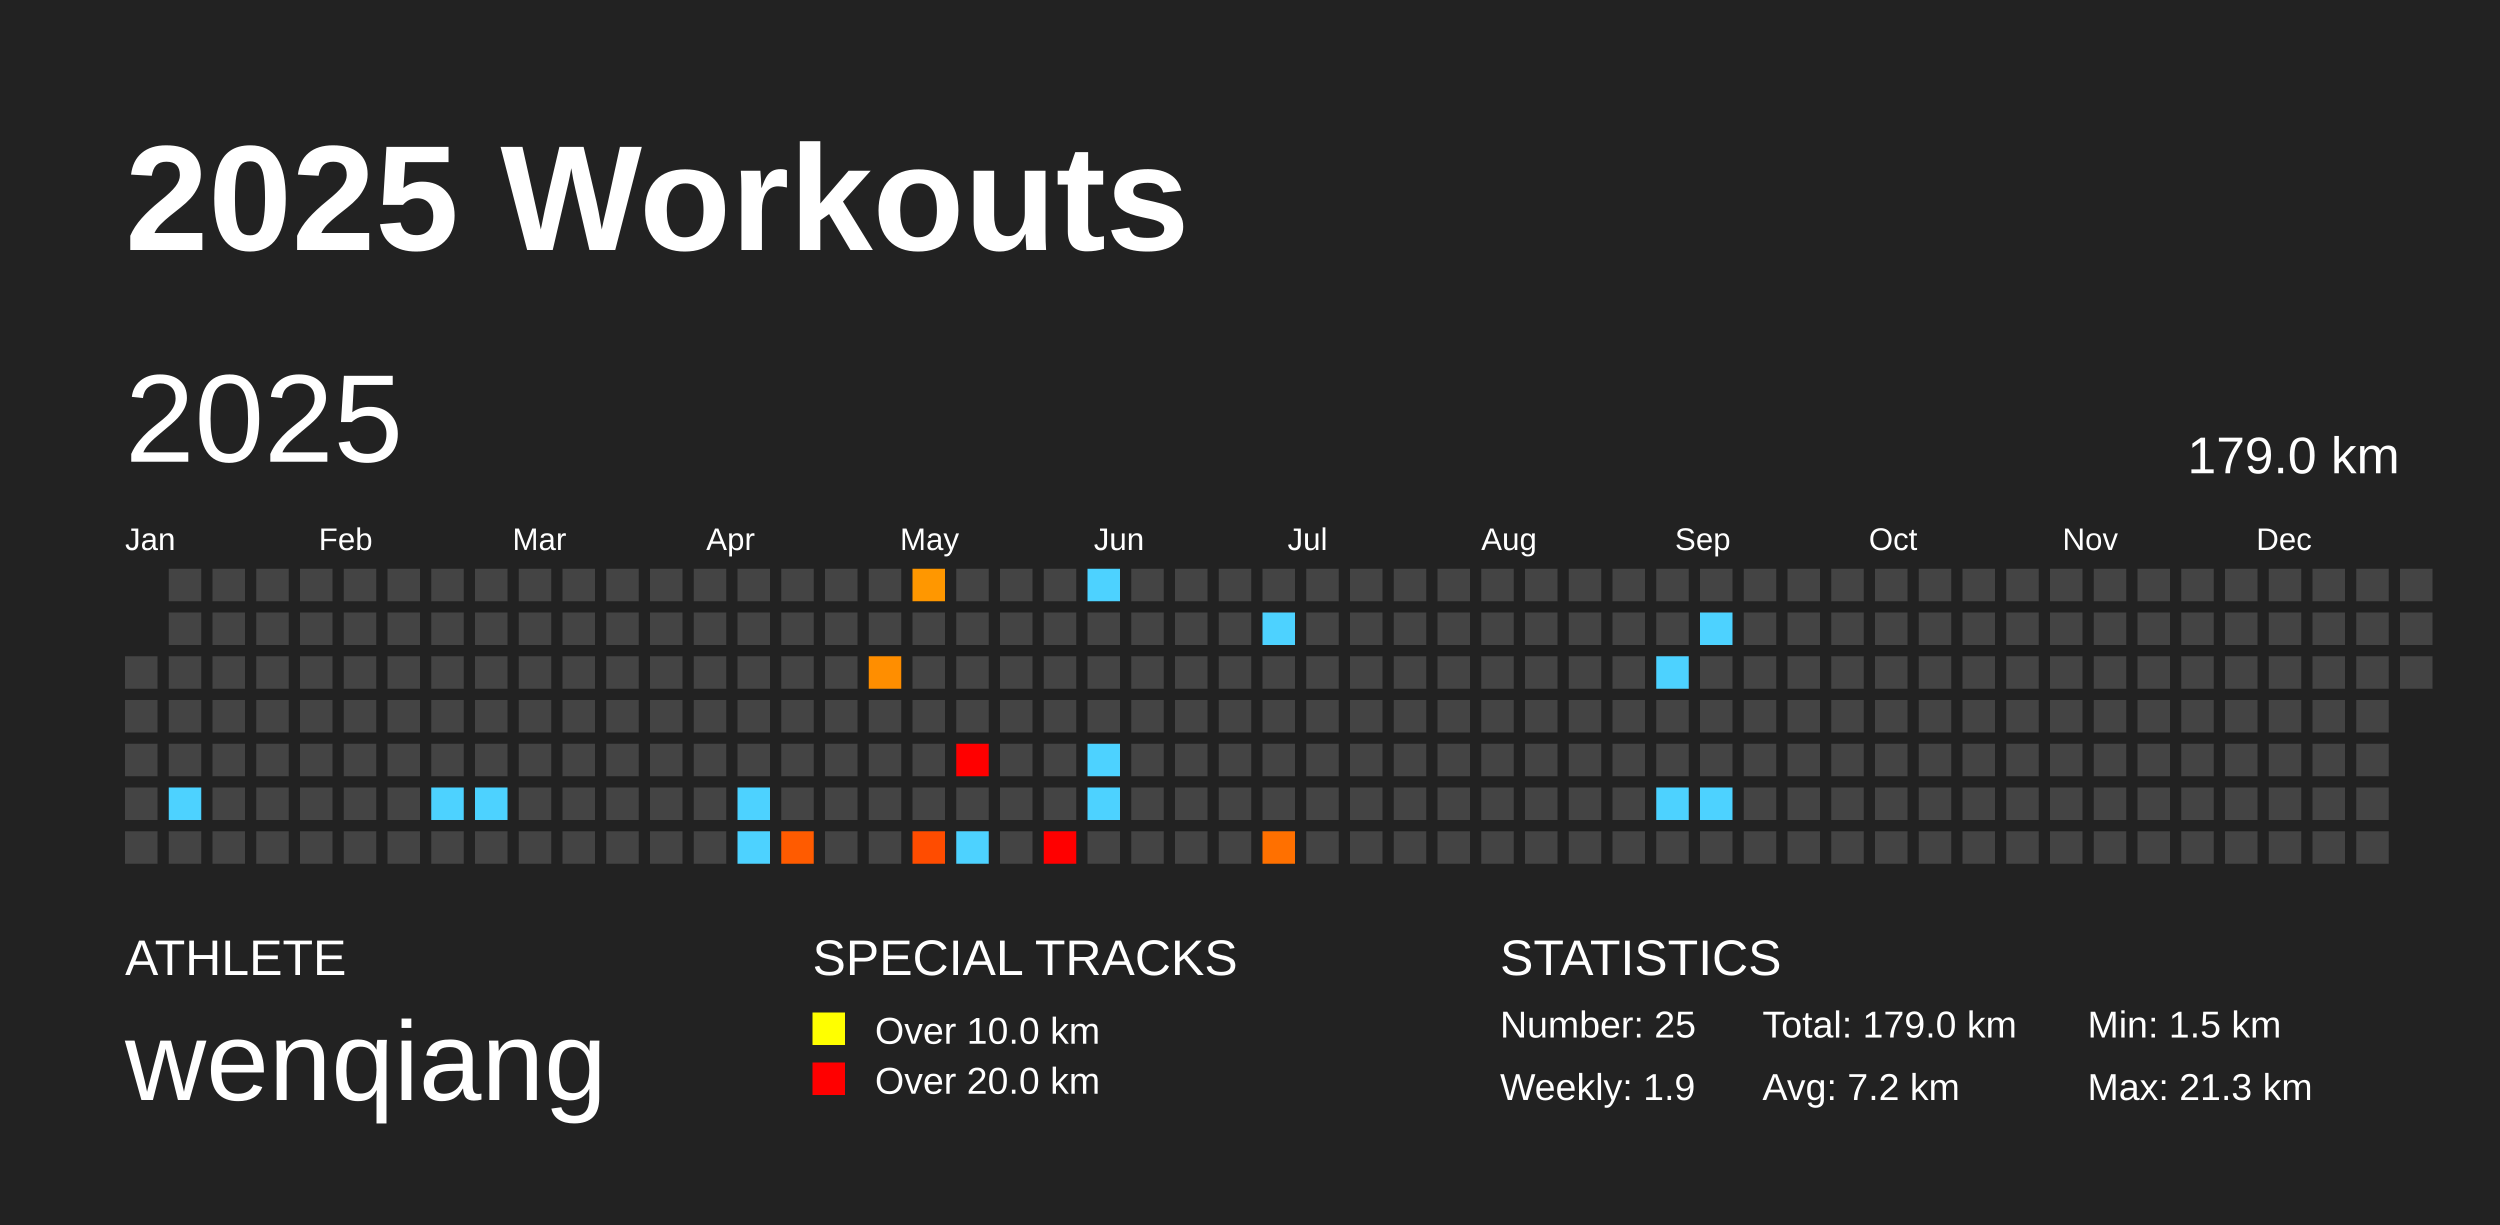
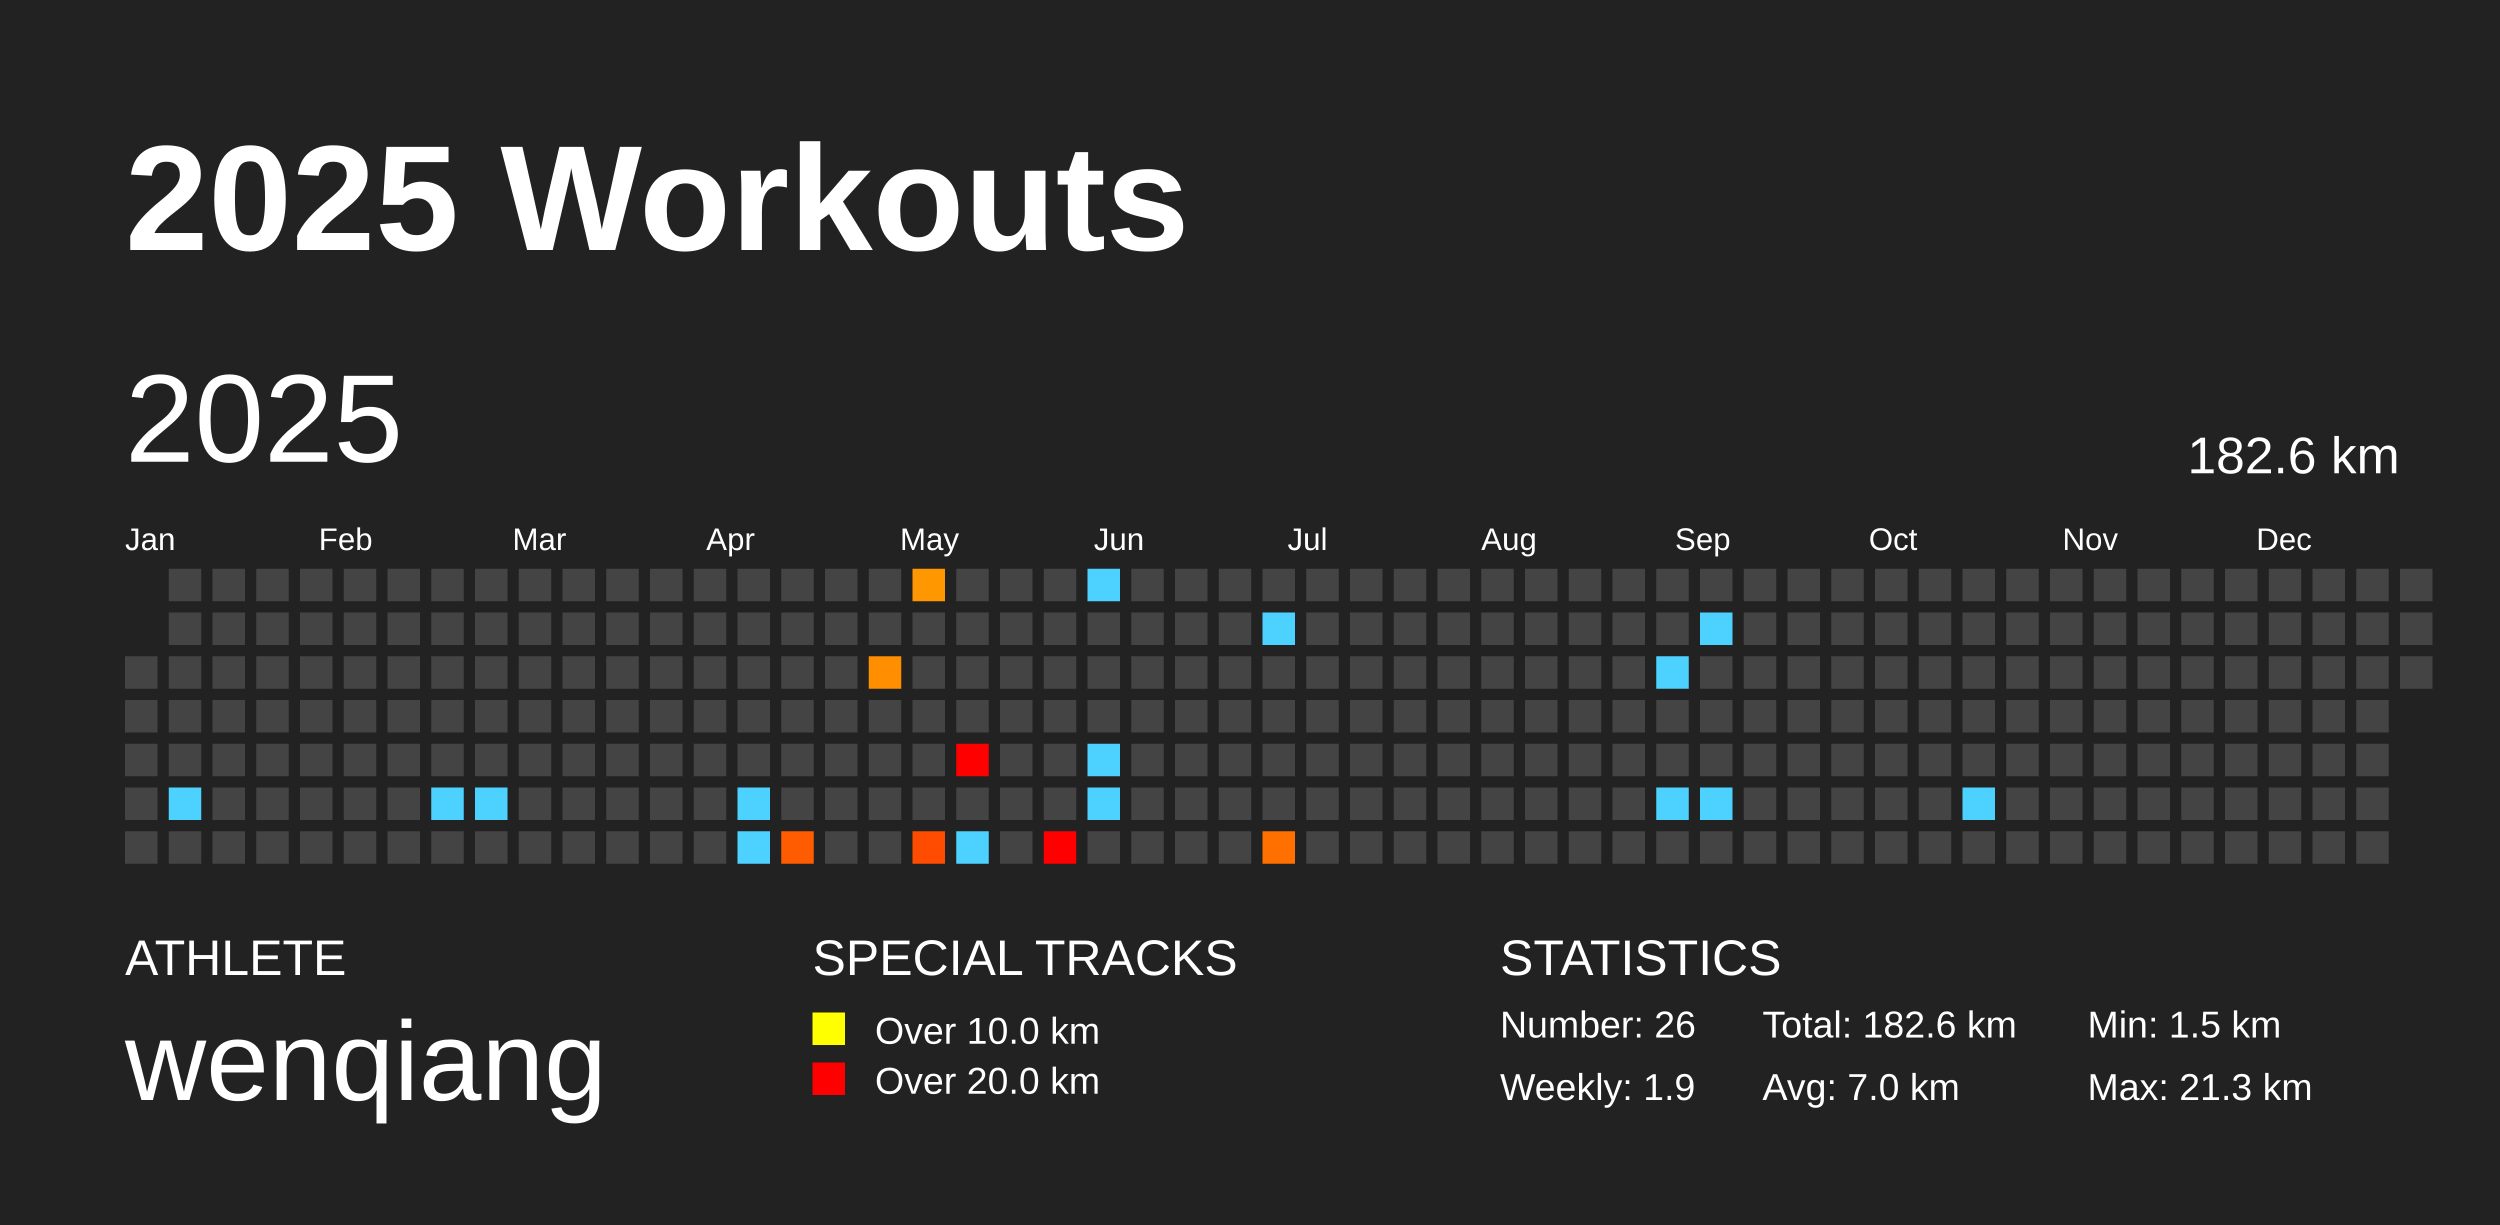
<svg xmlns="http://www.w3.org/2000/svg" baseProfile="full" height="98mm" version="1.1" viewBox="0,0,200,98" width="200mm">
  <defs />
  <rect fill="#222222" height="98" width="200" x="0" y="0" />
  <text fill="#FFFFFF" style="font-size:12px; font-family:Arial; font-weight:bold;" x="10" y="20">2025 Workouts</text>
  <text fill="#FFFFFF" style="font-size:4px; font-family:Arial" x="10" y="78">ATHLETE</text>
  <text fill="#FFFFFF" style="font-size:9px; font-family:Arial" x="10" y="88">wenqiang</text>
  <text fill="#FFFFFF" style="font-size:4px; font-family:Arial" x="65" y="78">SPECIAL TRACKS</text>
  <rect fill="yellow" height="2.6" width="2.6" x="65" y="81" />
  <text fill="#FFFFFF" style="font-size:3px; font-family:Arial" x="70" y="83.5">Over 10.0 km</text>
  <rect fill="red" height="2.6" width="2.6" x="65" y="85" />
  <text fill="#FFFFFF" style="font-size:3px; font-family:Arial" x="70" y="87.5">Over 20.0 km</text>
  <text fill="#FFFFFF" style="font-size:4px; font-family:Arial" x="120" y="78">STATISTICS</text>
-   <text fill="#FFFFFF" style="font-size:3px; font-family:Arial" x="120" y="83">Number: 25</text>
+   <text fill="#FFFFFF" style="font-size:3px; font-family:Arial" x="120" y="83">Number: 26</text>
  <text fill="#FFFFFF" style="font-size:3px; font-family:Arial" x="120" y="88">Weekly: 1.9</text>
-   <text fill="#FFFFFF" style="font-size:3px; font-family:Arial" x="141" y="83">Total: 179.0 km</text>
-   <text fill="#FFFFFF" style="font-size:3px; font-family:Arial" x="141" y="88">Avg: 7.2 km</text>
+   <text fill="#FFFFFF" style="font-size:3px; font-family:Arial" x="141" y="83">Total: 182.6 km</text>
+   <text fill="#FFFFFF" style="font-size:3px; font-family:Arial" x="141" y="88">Avg: 7.0 km</text>
  <text fill="#FFFFFF" style="font-size:3px; font-family:Arial" x="167" y="83">Min: 1.5 km</text>
  <text fill="#FFFFFF" style="font-size:3px; font-family:Arial" x="167" y="88">Max: 21.3 km</text>
  <text dominant-baseline="hanging" fill="#FFFFFF" style="font-size:10.0px; font-family:Arial;" x="10" y="30">2025</text>
-   <text dominant-baseline="hanging" fill="#FFFFFF" style="font-size:4.125px; font-family:Arial;" x="175" y="35">179.0 km</text>
+   <text dominant-baseline="hanging" fill="#FFFFFF" style="font-size:4.125px; font-family:Arial;" x="175" y="35">182.6 km</text>
  <text fill="#FFFFFF" style="font-size:2.5px; font-family:Arial" x="10.0" y="44">Jan</text>
  <text fill="#FFFFFF" style="font-size:2.5px; font-family:Arial" x="25.5" y="44">Feb</text>
  <text fill="#FFFFFF" style="font-size:2.5px; font-family:Arial" x="41.0" y="44">Mar</text>
  <text fill="#FFFFFF" style="font-size:2.5px; font-family:Arial" x="56.5" y="44">Apr</text>
  <text fill="#FFFFFF" style="font-size:2.5px; font-family:Arial" x="72.0" y="44">May</text>
  <text fill="#FFFFFF" style="font-size:2.5px; font-family:Arial" x="87.5" y="44">Jun</text>
  <text fill="#FFFFFF" style="font-size:2.5px; font-family:Arial" x="103.0" y="44">Jul</text>
  <text fill="#FFFFFF" style="font-size:2.5px; font-family:Arial" x="118.5" y="44">Aug</text>
  <text fill="#FFFFFF" style="font-size:2.5px; font-family:Arial" x="134.0" y="44">Sep</text>
  <text fill="#FFFFFF" style="font-size:2.5px; font-family:Arial" x="149.5" y="44">Oct</text>
  <text fill="#FFFFFF" style="font-size:2.5px; font-family:Arial" x="165.0" y="44">Nov</text>
  <text fill="#FFFFFF" style="font-size:2.5px; font-family:Arial" x="180.5" y="44">Dec</text>
  <rect fill="#444444" height="2.6" width="2.6" x="10.0" y="52.5" />
  <rect fill="#444444" height="2.6" width="2.6" x="10.0" y="56.0" />
  <rect fill="#444444" height="2.6" width="2.6" x="10.0" y="59.5" />
  <rect fill="#444444" height="2.6" width="2.6" x="10.0" y="63.0" />
  <rect fill="#444444" height="2.6" width="2.6" x="10.0" y="66.5" />
  <rect fill="#444444" height="2.6" width="2.6" x="13.5" y="45.5" />
  <rect fill="#444444" height="2.6" width="2.6" x="13.5" y="49.0" />
  <rect fill="#444444" height="2.6" width="2.6" x="13.5" y="52.5" />
  <rect fill="#444444" height="2.6" width="2.6" x="13.5" y="56.0" />
  <rect fill="#444444" height="2.6" width="2.6" x="13.5" y="59.5" />
  <rect fill="#4dd2ff" height="2.6" width="2.6" x="13.5" y="63.0" />
  <rect fill="#444444" height="2.6" width="2.6" x="13.5" y="66.5" />
  <rect fill="#444444" height="2.6" width="2.6" x="17.0" y="45.5" />
  <rect fill="#444444" height="2.6" width="2.6" x="17.0" y="49.0" />
  <rect fill="#444444" height="2.6" width="2.6" x="17.0" y="52.5" />
  <rect fill="#444444" height="2.6" width="2.6" x="17.0" y="56.0" />
  <rect fill="#444444" height="2.6" width="2.6" x="17.0" y="59.5" />
  <rect fill="#444444" height="2.6" width="2.6" x="17.0" y="63.0" />
  <rect fill="#444444" height="2.6" width="2.6" x="17.0" y="66.5" />
  <rect fill="#444444" height="2.6" width="2.6" x="20.5" y="45.5" />
  <rect fill="#444444" height="2.6" width="2.6" x="20.5" y="49.0" />
  <rect fill="#444444" height="2.6" width="2.6" x="20.5" y="52.5" />
  <rect fill="#444444" height="2.6" width="2.6" x="20.5" y="56.0" />
  <rect fill="#444444" height="2.6" width="2.6" x="20.5" y="59.5" />
  <rect fill="#444444" height="2.6" width="2.6" x="20.5" y="63.0" />
  <rect fill="#444444" height="2.6" width="2.6" x="20.5" y="66.5" />
  <rect fill="#444444" height="2.6" width="2.6" x="24.0" y="45.5" />
  <rect fill="#444444" height="2.6" width="2.6" x="24.0" y="49.0" />
  <rect fill="#444444" height="2.6" width="2.6" x="24.0" y="52.5" />
  <rect fill="#444444" height="2.6" width="2.6" x="24.0" y="56.0" />
  <rect fill="#444444" height="2.6" width="2.6" x="24.0" y="59.5" />
  <rect fill="#444444" height="2.6" width="2.6" x="24.0" y="63.0" />
  <rect fill="#444444" height="2.6" width="2.6" x="24.0" y="66.5" />
  <rect fill="#444444" height="2.6" width="2.6" x="27.5" y="45.5" />
  <rect fill="#444444" height="2.6" width="2.6" x="27.5" y="49.0" />
  <rect fill="#444444" height="2.6" width="2.6" x="27.5" y="52.5" />
  <rect fill="#444444" height="2.6" width="2.6" x="27.5" y="56.0" />
  <rect fill="#444444" height="2.6" width="2.6" x="27.5" y="59.5" />
  <rect fill="#444444" height="2.6" width="2.6" x="27.5" y="63.0" />
  <rect fill="#444444" height="2.6" width="2.6" x="27.5" y="66.5" />
  <rect fill="#444444" height="2.6" width="2.6" x="31.0" y="45.5" />
  <rect fill="#444444" height="2.6" width="2.6" x="31.0" y="49.0" />
  <rect fill="#444444" height="2.6" width="2.6" x="31.0" y="52.5" />
  <rect fill="#444444" height="2.6" width="2.6" x="31.0" y="56.0" />
  <rect fill="#444444" height="2.6" width="2.6" x="31.0" y="59.5" />
  <rect fill="#444444" height="2.6" width="2.6" x="31.0" y="63.0" />
  <rect fill="#444444" height="2.6" width="2.6" x="31.0" y="66.5" />
  <rect fill="#444444" height="2.6" width="2.6" x="34.5" y="45.5" />
  <rect fill="#444444" height="2.6" width="2.6" x="34.5" y="49.0" />
  <rect fill="#444444" height="2.6" width="2.6" x="34.5" y="52.5" />
  <rect fill="#444444" height="2.6" width="2.6" x="34.5" y="56.0" />
  <rect fill="#444444" height="2.6" width="2.6" x="34.5" y="59.5" />
  <rect fill="#4dd2ff" height="2.6" width="2.6" x="34.5" y="63.0" />
  <rect fill="#444444" height="2.6" width="2.6" x="34.5" y="66.5" />
  <rect fill="#444444" height="2.6" width="2.6" x="38.0" y="45.5" />
  <rect fill="#444444" height="2.6" width="2.6" x="38.0" y="49.0" />
  <rect fill="#444444" height="2.6" width="2.6" x="38.0" y="52.5" />
  <rect fill="#444444" height="2.6" width="2.6" x="38.0" y="56.0" />
  <rect fill="#444444" height="2.6" width="2.6" x="38.0" y="59.5" />
  <rect fill="#4dd2ff" height="2.6" width="2.6" x="38.0" y="63.0" />
  <rect fill="#444444" height="2.6" width="2.6" x="38.0" y="66.5" />
  <rect fill="#444444" height="2.6" width="2.6" x="41.5" y="45.5" />
  <rect fill="#444444" height="2.6" width="2.6" x="41.5" y="49.0" />
  <rect fill="#444444" height="2.6" width="2.6" x="41.5" y="52.5" />
  <rect fill="#444444" height="2.6" width="2.6" x="41.5" y="56.0" />
  <rect fill="#444444" height="2.6" width="2.6" x="41.5" y="59.5" />
  <rect fill="#444444" height="2.6" width="2.6" x="41.5" y="63.0" />
  <rect fill="#444444" height="2.6" width="2.6" x="41.5" y="66.5" />
  <rect fill="#444444" height="2.6" width="2.6" x="45.0" y="45.5" />
  <rect fill="#444444" height="2.6" width="2.6" x="45.0" y="49.0" />
  <rect fill="#444444" height="2.6" width="2.6" x="45.0" y="52.5" />
  <rect fill="#444444" height="2.6" width="2.6" x="45.0" y="56.0" />
  <rect fill="#444444" height="2.6" width="2.6" x="45.0" y="59.5" />
  <rect fill="#444444" height="2.6" width="2.6" x="45.0" y="63.0" />
  <rect fill="#444444" height="2.6" width="2.6" x="45.0" y="66.5" />
  <rect fill="#444444" height="2.6" width="2.6" x="48.5" y="45.5" />
  <rect fill="#444444" height="2.6" width="2.6" x="48.5" y="49.0" />
  <rect fill="#444444" height="2.6" width="2.6" x="48.5" y="52.5" />
  <rect fill="#444444" height="2.6" width="2.6" x="48.5" y="56.0" />
  <rect fill="#444444" height="2.6" width="2.6" x="48.5" y="59.5" />
  <rect fill="#444444" height="2.6" width="2.6" x="48.5" y="63.0" />
  <rect fill="#444444" height="2.6" width="2.6" x="48.5" y="66.5" />
  <rect fill="#444444" height="2.6" width="2.6" x="52.0" y="45.5" />
  <rect fill="#444444" height="2.6" width="2.6" x="52.0" y="49.0" />
  <rect fill="#444444" height="2.6" width="2.6" x="52.0" y="52.5" />
  <rect fill="#444444" height="2.6" width="2.6" x="52.0" y="56.0" />
  <rect fill="#444444" height="2.6" width="2.6" x="52.0" y="59.5" />
  <rect fill="#444444" height="2.6" width="2.6" x="52.0" y="63.0" />
  <rect fill="#444444" height="2.6" width="2.6" x="52.0" y="66.5" />
  <rect fill="#444444" height="2.6" width="2.6" x="55.5" y="45.5" />
  <rect fill="#444444" height="2.6" width="2.6" x="55.5" y="49.0" />
  <rect fill="#444444" height="2.6" width="2.6" x="55.5" y="52.5" />
  <rect fill="#444444" height="2.6" width="2.6" x="55.5" y="56.0" />
  <rect fill="#444444" height="2.6" width="2.6" x="55.5" y="59.5" />
  <rect fill="#444444" height="2.6" width="2.6" x="55.5" y="63.0" />
  <rect fill="#444444" height="2.6" width="2.6" x="55.5" y="66.5" />
  <rect fill="#444444" height="2.6" width="2.6" x="59.0" y="45.5" />
  <rect fill="#444444" height="2.6" width="2.6" x="59.0" y="49.0" />
  <rect fill="#444444" height="2.6" width="2.6" x="59.0" y="52.5" />
  <rect fill="#444444" height="2.6" width="2.6" x="59.0" y="56.0" />
  <rect fill="#444444" height="2.6" width="2.6" x="59.0" y="59.5" />
  <rect fill="#4dd2ff" height="2.6" width="2.6" x="59.0" y="63.0" />
  <rect fill="#4dd2ff" height="2.6" width="2.6" x="59.0" y="66.5" />
  <rect fill="#444444" height="2.6" width="2.6" x="62.5" y="45.5" />
  <rect fill="#444444" height="2.6" width="2.6" x="62.5" y="49.0" />
  <rect fill="#444444" height="2.6" width="2.6" x="62.5" y="52.5" />
  <rect fill="#444444" height="2.6" width="2.6" x="62.5" y="56.0" />
  <rect fill="#444444" height="2.6" width="2.6" x="62.5" y="59.5" />
  <rect fill="#444444" height="2.6" width="2.6" x="62.5" y="63.0" />
  <rect fill="#ff5b00" height="2.6" width="2.6" x="62.5" y="66.5" />
  <rect fill="#444444" height="2.6" width="2.6" x="66.0" y="45.5" />
  <rect fill="#444444" height="2.6" width="2.6" x="66.0" y="49.0" />
  <rect fill="#444444" height="2.6" width="2.6" x="66.0" y="52.5" />
  <rect fill="#444444" height="2.6" width="2.6" x="66.0" y="56.0" />
  <rect fill="#444444" height="2.6" width="2.6" x="66.0" y="59.5" />
  <rect fill="#444444" height="2.6" width="2.6" x="66.0" y="63.0" />
  <rect fill="#444444" height="2.6" width="2.6" x="66.0" y="66.5" />
  <rect fill="#444444" height="2.6" width="2.6" x="69.5" y="45.5" />
  <rect fill="#444444" height="2.6" width="2.6" x="69.5" y="49.0" />
  <rect fill="#ff8e00" height="2.6" width="2.6" x="69.5" y="52.5" />
  <rect fill="#444444" height="2.6" width="2.6" x="69.5" y="56.0" />
  <rect fill="#444444" height="2.6" width="2.6" x="69.5" y="59.5" />
  <rect fill="#444444" height="2.6" width="2.6" x="69.5" y="63.0" />
  <rect fill="#444444" height="2.6" width="2.6" x="69.5" y="66.5" />
  <rect fill="#ff9700" height="2.6" width="2.6" x="73.0" y="45.5" />
  <rect fill="#444444" height="2.6" width="2.6" x="73.0" y="49.0" />
  <rect fill="#444444" height="2.6" width="2.6" x="73.0" y="52.5" />
  <rect fill="#444444" height="2.6" width="2.6" x="73.0" y="56.0" />
  <rect fill="#444444" height="2.6" width="2.6" x="73.0" y="59.5" />
  <rect fill="#444444" height="2.6" width="2.6" x="73.0" y="63.0" />
  <rect fill="#ff4c00" height="2.6" width="2.6" x="73.0" y="66.5" />
  <rect fill="#444444" height="2.6" width="2.6" x="76.5" y="45.5" />
  <rect fill="#444444" height="2.6" width="2.6" x="76.5" y="49.0" />
  <rect fill="#444444" height="2.6" width="2.6" x="76.5" y="52.5" />
  <rect fill="#444444" height="2.6" width="2.6" x="76.5" y="56.0" />
  <rect fill="red" height="2.6" width="2.6" x="76.5" y="59.5" />
  <rect fill="#444444" height="2.6" width="2.6" x="76.5" y="63.0" />
  <rect fill="#4dd2ff" height="2.6" width="2.6" x="76.5" y="66.5" />
  <rect fill="#444444" height="2.6" width="2.6" x="80.0" y="45.5" />
  <rect fill="#444444" height="2.6" width="2.6" x="80.0" y="49.0" />
  <rect fill="#444444" height="2.6" width="2.6" x="80.0" y="52.5" />
  <rect fill="#444444" height="2.6" width="2.6" x="80.0" y="56.0" />
  <rect fill="#444444" height="2.6" width="2.6" x="80.0" y="59.5" />
  <rect fill="#444444" height="2.6" width="2.6" x="80.0" y="63.0" />
  <rect fill="#444444" height="2.6" width="2.6" x="80.0" y="66.5" />
  <rect fill="#444444" height="2.6" width="2.6" x="83.5" y="45.5" />
  <rect fill="#444444" height="2.6" width="2.6" x="83.5" y="49.0" />
  <rect fill="#444444" height="2.6" width="2.6" x="83.5" y="52.5" />
  <rect fill="#444444" height="2.6" width="2.6" x="83.5" y="56.0" />
  <rect fill="#444444" height="2.6" width="2.6" x="83.5" y="59.5" />
  <rect fill="#444444" height="2.6" width="2.6" x="83.5" y="63.0" />
  <rect fill="red" height="2.6" width="2.6" x="83.5" y="66.5" />
  <rect fill="#4dd2ff" height="2.6" width="2.6" x="87.0" y="45.5" />
  <rect fill="#444444" height="2.6" width="2.6" x="87.0" y="49.0" />
  <rect fill="#444444" height="2.6" width="2.6" x="87.0" y="52.5" />
  <rect fill="#444444" height="2.6" width="2.6" x="87.0" y="56.0" />
  <rect fill="#4dd2ff" height="2.6" width="2.6" x="87.0" y="59.5" />
  <rect fill="#4dd2ff" height="2.6" width="2.6" x="87.0" y="63.0" />
  <rect fill="#444444" height="2.6" width="2.6" x="87.0" y="66.5" />
  <rect fill="#444444" height="2.6" width="2.6" x="90.5" y="45.5" />
  <rect fill="#444444" height="2.6" width="2.6" x="90.5" y="49.0" />
  <rect fill="#444444" height="2.6" width="2.6" x="90.5" y="52.5" />
  <rect fill="#444444" height="2.6" width="2.6" x="90.5" y="56.0" />
  <rect fill="#444444" height="2.6" width="2.6" x="90.5" y="59.5" />
  <rect fill="#444444" height="2.6" width="2.6" x="90.5" y="63.0" />
  <rect fill="#444444" height="2.6" width="2.6" x="90.5" y="66.5" />
  <rect fill="#444444" height="2.6" width="2.6" x="94.0" y="45.5" />
  <rect fill="#444444" height="2.6" width="2.6" x="94.0" y="49.0" />
  <rect fill="#444444" height="2.6" width="2.6" x="94.0" y="52.5" />
  <rect fill="#444444" height="2.6" width="2.6" x="94.0" y="56.0" />
  <rect fill="#444444" height="2.6" width="2.6" x="94.0" y="59.5" />
  <rect fill="#444444" height="2.6" width="2.6" x="94.0" y="63.0" />
  <rect fill="#444444" height="2.6" width="2.6" x="94.0" y="66.5" />
  <rect fill="#444444" height="2.6" width="2.6" x="97.5" y="45.5" />
  <rect fill="#444444" height="2.6" width="2.6" x="97.5" y="49.0" />
  <rect fill="#444444" height="2.6" width="2.6" x="97.5" y="52.5" />
  <rect fill="#444444" height="2.6" width="2.6" x="97.5" y="56.0" />
  <rect fill="#444444" height="2.6" width="2.6" x="97.5" y="59.5" />
  <rect fill="#444444" height="2.6" width="2.6" x="97.5" y="63.0" />
  <rect fill="#444444" height="2.6" width="2.6" x="97.5" y="66.5" />
  <rect fill="#444444" height="2.6" width="2.6" x="101.0" y="45.5" />
  <rect fill="#4dd2ff" height="2.6" width="2.6" x="101.0" y="49.0" />
  <rect fill="#444444" height="2.6" width="2.6" x="101.0" y="52.5" />
  <rect fill="#444444" height="2.6" width="2.6" x="101.0" y="56.0" />
  <rect fill="#444444" height="2.6" width="2.6" x="101.0" y="59.5" />
  <rect fill="#444444" height="2.6" width="2.6" x="101.0" y="63.0" />
  <rect fill="#ff7000" height="2.6" width="2.6" x="101.0" y="66.5" />
  <rect fill="#444444" height="2.6" width="2.6" x="104.5" y="45.5" />
  <rect fill="#444444" height="2.6" width="2.6" x="104.5" y="49.0" />
  <rect fill="#444444" height="2.6" width="2.6" x="104.5" y="52.5" />
  <rect fill="#444444" height="2.6" width="2.6" x="104.5" y="56.0" />
  <rect fill="#444444" height="2.6" width="2.6" x="104.5" y="59.5" />
  <rect fill="#444444" height="2.6" width="2.6" x="104.5" y="63.0" />
  <rect fill="#444444" height="2.6" width="2.6" x="104.5" y="66.5" />
  <rect fill="#444444" height="2.6" width="2.6" x="108.0" y="45.5" />
  <rect fill="#444444" height="2.6" width="2.6" x="108.0" y="49.0" />
  <rect fill="#444444" height="2.6" width="2.6" x="108.0" y="52.5" />
  <rect fill="#444444" height="2.6" width="2.6" x="108.0" y="56.0" />
  <rect fill="#444444" height="2.6" width="2.6" x="108.0" y="59.5" />
  <rect fill="#444444" height="2.6" width="2.6" x="108.0" y="63.0" />
  <rect fill="#444444" height="2.6" width="2.6" x="108.0" y="66.5" />
  <rect fill="#444444" height="2.6" width="2.6" x="111.5" y="45.5" />
  <rect fill="#444444" height="2.6" width="2.6" x="111.5" y="49.0" />
  <rect fill="#444444" height="2.6" width="2.6" x="111.5" y="52.5" />
  <rect fill="#444444" height="2.6" width="2.6" x="111.5" y="56.0" />
  <rect fill="#444444" height="2.6" width="2.6" x="111.5" y="59.5" />
  <rect fill="#444444" height="2.6" width="2.6" x="111.5" y="63.0" />
  <rect fill="#444444" height="2.6" width="2.6" x="111.5" y="66.5" />
  <rect fill="#444444" height="2.6" width="2.6" x="115.0" y="45.5" />
  <rect fill="#444444" height="2.6" width="2.6" x="115.0" y="49.0" />
  <rect fill="#444444" height="2.6" width="2.6" x="115.0" y="52.5" />
  <rect fill="#444444" height="2.6" width="2.6" x="115.0" y="56.0" />
  <rect fill="#444444" height="2.6" width="2.6" x="115.0" y="59.5" />
  <rect fill="#444444" height="2.6" width="2.6" x="115.0" y="63.0" />
  <rect fill="#444444" height="2.6" width="2.6" x="115.0" y="66.5" />
  <rect fill="#444444" height="2.6" width="2.6" x="118.5" y="45.5" />
  <rect fill="#444444" height="2.6" width="2.6" x="118.5" y="49.0" />
  <rect fill="#444444" height="2.6" width="2.6" x="118.5" y="52.5" />
  <rect fill="#444444" height="2.6" width="2.6" x="118.5" y="56.0" />
  <rect fill="#444444" height="2.6" width="2.6" x="118.5" y="59.5" />
  <rect fill="#444444" height="2.6" width="2.6" x="118.5" y="63.0" />
  <rect fill="#444444" height="2.6" width="2.6" x="118.5" y="66.5" />
  <rect fill="#444444" height="2.6" width="2.6" x="122.0" y="45.5" />
  <rect fill="#444444" height="2.6" width="2.6" x="122.0" y="49.0" />
  <rect fill="#444444" height="2.6" width="2.6" x="122.0" y="52.5" />
  <rect fill="#444444" height="2.6" width="2.6" x="122.0" y="56.0" />
  <rect fill="#444444" height="2.6" width="2.6" x="122.0" y="59.5" />
  <rect fill="#444444" height="2.6" width="2.6" x="122.0" y="63.0" />
  <rect fill="#444444" height="2.6" width="2.6" x="122.0" y="66.5" />
  <rect fill="#444444" height="2.6" width="2.6" x="125.5" y="45.5" />
  <rect fill="#444444" height="2.6" width="2.6" x="125.5" y="49.0" />
  <rect fill="#444444" height="2.6" width="2.6" x="125.5" y="52.5" />
  <rect fill="#444444" height="2.6" width="2.6" x="125.5" y="56.0" />
  <rect fill="#444444" height="2.6" width="2.6" x="125.5" y="59.5" />
  <rect fill="#444444" height="2.6" width="2.6" x="125.5" y="63.0" />
  <rect fill="#444444" height="2.6" width="2.6" x="125.5" y="66.5" />
  <rect fill="#444444" height="2.6" width="2.6" x="129.0" y="45.5" />
  <rect fill="#444444" height="2.6" width="2.6" x="129.0" y="49.0" />
  <rect fill="#444444" height="2.6" width="2.6" x="129.0" y="52.5" />
  <rect fill="#444444" height="2.6" width="2.6" x="129.0" y="56.0" />
  <rect fill="#444444" height="2.6" width="2.6" x="129.0" y="59.5" />
  <rect fill="#444444" height="2.6" width="2.6" x="129.0" y="63.0" />
  <rect fill="#444444" height="2.6" width="2.6" x="129.0" y="66.5" />
  <rect fill="#444444" height="2.6" width="2.6" x="132.5" y="45.5" />
  <rect fill="#444444" height="2.6" width="2.6" x="132.5" y="49.0" />
  <rect fill="#4dd2ff" height="2.6" width="2.6" x="132.5" y="52.5" />
  <rect fill="#444444" height="2.6" width="2.6" x="132.5" y="56.0" />
  <rect fill="#444444" height="2.6" width="2.6" x="132.5" y="59.5" />
  <rect fill="#4dd2ff" height="2.6" width="2.6" x="132.5" y="63.0" />
  <rect fill="#444444" height="2.6" width="2.6" x="132.5" y="66.5" />
  <rect fill="#444444" height="2.6" width="2.6" x="136.0" y="45.5" />
  <rect fill="#4dd2ff" height="2.6" width="2.6" x="136.0" y="49.0" />
  <rect fill="#444444" height="2.6" width="2.6" x="136.0" y="52.5" />
  <rect fill="#444444" height="2.6" width="2.6" x="136.0" y="56.0" />
  <rect fill="#444444" height="2.6" width="2.6" x="136.0" y="59.5" />
  <rect fill="#4dd2ff" height="2.6" width="2.6" x="136.0" y="63.0" />
  <rect fill="#444444" height="2.6" width="2.6" x="136.0" y="66.5" />
  <rect fill="#444444" height="2.6" width="2.6" x="139.5" y="45.5" />
  <rect fill="#444444" height="2.6" width="2.6" x="139.5" y="49.0" />
  <rect fill="#444444" height="2.6" width="2.6" x="139.5" y="52.5" />
  <rect fill="#444444" height="2.6" width="2.6" x="139.5" y="56.0" />
  <rect fill="#444444" height="2.6" width="2.6" x="139.5" y="59.5" />
  <rect fill="#444444" height="2.6" width="2.6" x="139.5" y="63.0" />
  <rect fill="#444444" height="2.6" width="2.6" x="139.5" y="66.5" />
  <rect fill="#444444" height="2.6" width="2.6" x="143.0" y="45.5" />
  <rect fill="#444444" height="2.6" width="2.6" x="143.0" y="49.0" />
  <rect fill="#444444" height="2.6" width="2.6" x="143.0" y="52.5" />
  <rect fill="#444444" height="2.6" width="2.6" x="143.0" y="56.0" />
  <rect fill="#444444" height="2.6" width="2.6" x="143.0" y="59.5" />
  <rect fill="#444444" height="2.6" width="2.6" x="143.0" y="63.0" />
  <rect fill="#444444" height="2.6" width="2.6" x="143.0" y="66.5" />
  <rect fill="#444444" height="2.6" width="2.6" x="146.5" y="45.5" />
  <rect fill="#444444" height="2.6" width="2.6" x="146.5" y="49.0" />
  <rect fill="#444444" height="2.6" width="2.6" x="146.5" y="52.5" />
  <rect fill="#444444" height="2.6" width="2.6" x="146.5" y="56.0" />
  <rect fill="#444444" height="2.6" width="2.6" x="146.5" y="59.5" />
  <rect fill="#444444" height="2.6" width="2.6" x="146.5" y="63.0" />
  <rect fill="#444444" height="2.6" width="2.6" x="146.5" y="66.5" />
  <rect fill="#444444" height="2.6" width="2.6" x="150.0" y="45.5" />
  <rect fill="#444444" height="2.6" width="2.6" x="150.0" y="49.0" />
  <rect fill="#444444" height="2.6" width="2.6" x="150.0" y="52.5" />
  <rect fill="#444444" height="2.6" width="2.6" x="150.0" y="56.0" />
  <rect fill="#444444" height="2.6" width="2.6" x="150.0" y="59.5" />
  <rect fill="#444444" height="2.6" width="2.6" x="150.0" y="63.0" />
  <rect fill="#444444" height="2.6" width="2.6" x="150.0" y="66.5" />
  <rect fill="#444444" height="2.6" width="2.6" x="153.5" y="45.5" />
  <rect fill="#444444" height="2.6" width="2.6" x="153.5" y="49.0" />
  <rect fill="#444444" height="2.6" width="2.6" x="153.5" y="52.5" />
  <rect fill="#444444" height="2.6" width="2.6" x="153.5" y="56.0" />
  <rect fill="#444444" height="2.6" width="2.6" x="153.5" y="59.5" />
  <rect fill="#444444" height="2.6" width="2.6" x="153.5" y="63.0" />
  <rect fill="#444444" height="2.6" width="2.6" x="153.5" y="66.5" />
  <rect fill="#444444" height="2.6" width="2.6" x="157.0" y="45.5" />
  <rect fill="#444444" height="2.6" width="2.6" x="157.0" y="49.0" />
  <rect fill="#444444" height="2.6" width="2.6" x="157.0" y="52.5" />
  <rect fill="#444444" height="2.6" width="2.6" x="157.0" y="56.0" />
  <rect fill="#444444" height="2.6" width="2.6" x="157.0" y="59.5" />
-   <rect fill="#444444" height="2.6" width="2.6" x="157.0" y="63.0" />
+   <rect fill="#4dd2ff" height="2.6" width="2.6" x="157.0" y="63.0" />
  <rect fill="#444444" height="2.6" width="2.6" x="157.0" y="66.5" />
  <rect fill="#444444" height="2.6" width="2.6" x="160.5" y="45.5" />
  <rect fill="#444444" height="2.6" width="2.6" x="160.5" y="49.0" />
  <rect fill="#444444" height="2.6" width="2.6" x="160.5" y="52.5" />
  <rect fill="#444444" height="2.6" width="2.6" x="160.5" y="56.0" />
  <rect fill="#444444" height="2.6" width="2.6" x="160.5" y="59.5" />
  <rect fill="#444444" height="2.6" width="2.6" x="160.5" y="63.0" />
  <rect fill="#444444" height="2.6" width="2.6" x="160.5" y="66.5" />
  <rect fill="#444444" height="2.6" width="2.6" x="164.0" y="45.5" />
  <rect fill="#444444" height="2.6" width="2.6" x="164.0" y="49.0" />
  <rect fill="#444444" height="2.6" width="2.6" x="164.0" y="52.5" />
  <rect fill="#444444" height="2.6" width="2.6" x="164.0" y="56.0" />
  <rect fill="#444444" height="2.6" width="2.6" x="164.0" y="59.5" />
  <rect fill="#444444" height="2.6" width="2.6" x="164.0" y="63.0" />
  <rect fill="#444444" height="2.6" width="2.6" x="164.0" y="66.5" />
  <rect fill="#444444" height="2.6" width="2.6" x="167.5" y="45.5" />
  <rect fill="#444444" height="2.6" width="2.6" x="167.5" y="49.0" />
  <rect fill="#444444" height="2.6" width="2.6" x="167.5" y="52.5" />
  <rect fill="#444444" height="2.6" width="2.6" x="167.5" y="56.0" />
  <rect fill="#444444" height="2.6" width="2.6" x="167.5" y="59.5" />
  <rect fill="#444444" height="2.6" width="2.6" x="167.5" y="63.0" />
  <rect fill="#444444" height="2.6" width="2.6" x="167.5" y="66.5" />
  <rect fill="#444444" height="2.6" width="2.6" x="171.0" y="45.5" />
  <rect fill="#444444" height="2.6" width="2.6" x="171.0" y="49.0" />
  <rect fill="#444444" height="2.6" width="2.6" x="171.0" y="52.5" />
  <rect fill="#444444" height="2.6" width="2.6" x="171.0" y="56.0" />
  <rect fill="#444444" height="2.6" width="2.6" x="171.0" y="59.5" />
  <rect fill="#444444" height="2.6" width="2.6" x="171.0" y="63.0" />
  <rect fill="#444444" height="2.6" width="2.6" x="171.0" y="66.5" />
  <rect fill="#444444" height="2.6" width="2.6" x="174.5" y="45.5" />
  <rect fill="#444444" height="2.6" width="2.6" x="174.5" y="49.0" />
  <rect fill="#444444" height="2.6" width="2.6" x="174.5" y="52.5" />
  <rect fill="#444444" height="2.6" width="2.6" x="174.5" y="56.0" />
  <rect fill="#444444" height="2.6" width="2.6" x="174.5" y="59.5" />
  <rect fill="#444444" height="2.6" width="2.6" x="174.5" y="63.0" />
  <rect fill="#444444" height="2.6" width="2.6" x="174.5" y="66.5" />
  <rect fill="#444444" height="2.6" width="2.6" x="178.0" y="45.5" />
  <rect fill="#444444" height="2.6" width="2.6" x="178.0" y="49.0" />
  <rect fill="#444444" height="2.6" width="2.6" x="178.0" y="52.5" />
  <rect fill="#444444" height="2.6" width="2.6" x="178.0" y="56.0" />
  <rect fill="#444444" height="2.6" width="2.6" x="178.0" y="59.5" />
  <rect fill="#444444" height="2.6" width="2.6" x="178.0" y="63.0" />
  <rect fill="#444444" height="2.6" width="2.6" x="178.0" y="66.5" />
  <rect fill="#444444" height="2.6" width="2.6" x="181.5" y="45.5" />
  <rect fill="#444444" height="2.6" width="2.6" x="181.5" y="49.0" />
  <rect fill="#444444" height="2.6" width="2.6" x="181.5" y="52.5" />
  <rect fill="#444444" height="2.6" width="2.6" x="181.5" y="56.0" />
  <rect fill="#444444" height="2.6" width="2.6" x="181.5" y="59.5" />
  <rect fill="#444444" height="2.6" width="2.6" x="181.5" y="63.0" />
  <rect fill="#444444" height="2.6" width="2.6" x="181.5" y="66.5" />
  <rect fill="#444444" height="2.6" width="2.6" x="185.0" y="45.5" />
  <rect fill="#444444" height="2.6" width="2.6" x="185.0" y="49.0" />
  <rect fill="#444444" height="2.6" width="2.6" x="185.0" y="52.5" />
  <rect fill="#444444" height="2.6" width="2.6" x="185.0" y="56.0" />
  <rect fill="#444444" height="2.6" width="2.6" x="185.0" y="59.5" />
  <rect fill="#444444" height="2.6" width="2.6" x="185.0" y="63.0" />
  <rect fill="#444444" height="2.6" width="2.6" x="185.0" y="66.5" />
  <rect fill="#444444" height="2.6" width="2.6" x="188.5" y="45.5" />
  <rect fill="#444444" height="2.6" width="2.6" x="188.5" y="49.0" />
  <rect fill="#444444" height="2.6" width="2.6" x="188.5" y="52.5" />
  <rect fill="#444444" height="2.6" width="2.6" x="188.5" y="56.0" />
  <rect fill="#444444" height="2.6" width="2.6" x="188.5" y="59.5" />
  <rect fill="#444444" height="2.6" width="2.6" x="188.5" y="63.0" />
  <rect fill="#444444" height="2.6" width="2.6" x="188.5" y="66.5" />
  <rect fill="#444444" height="2.6" width="2.6" x="192.0" y="45.5" />
  <rect fill="#444444" height="2.6" width="2.6" x="192.0" y="49.0" />
  <rect fill="#444444" height="2.6" width="2.6" x="192.0" y="52.5" />
</svg>
